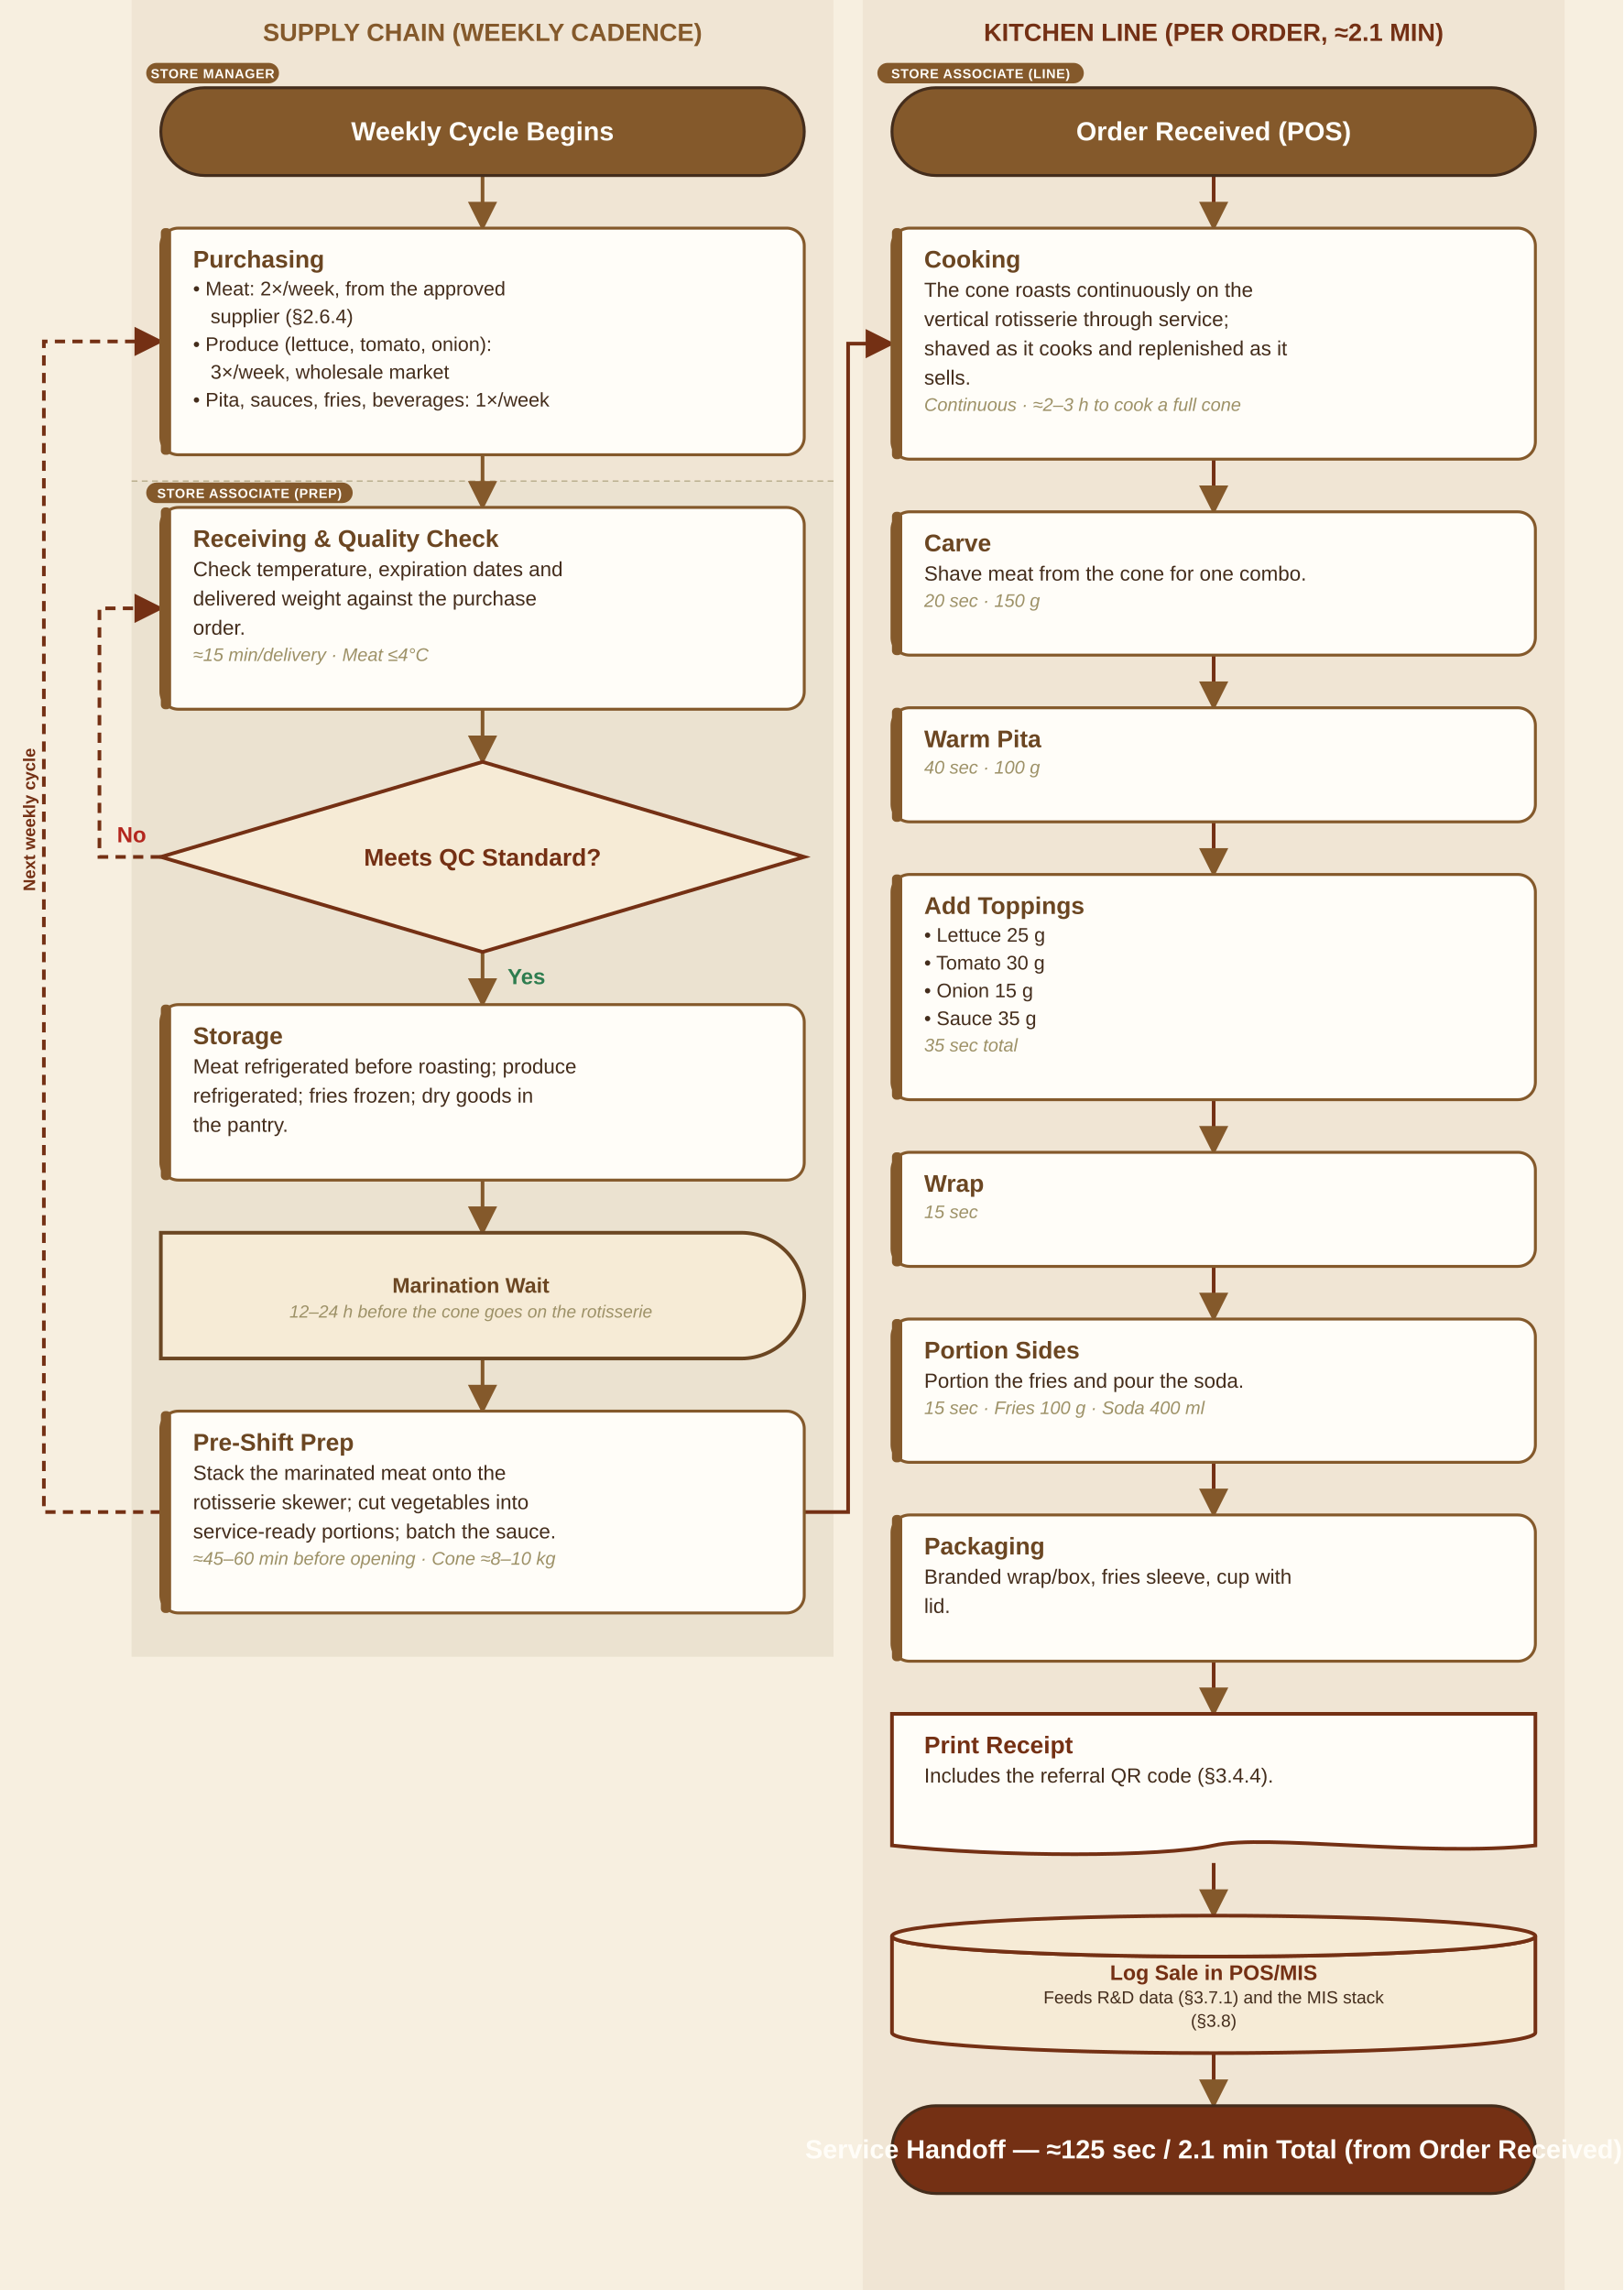
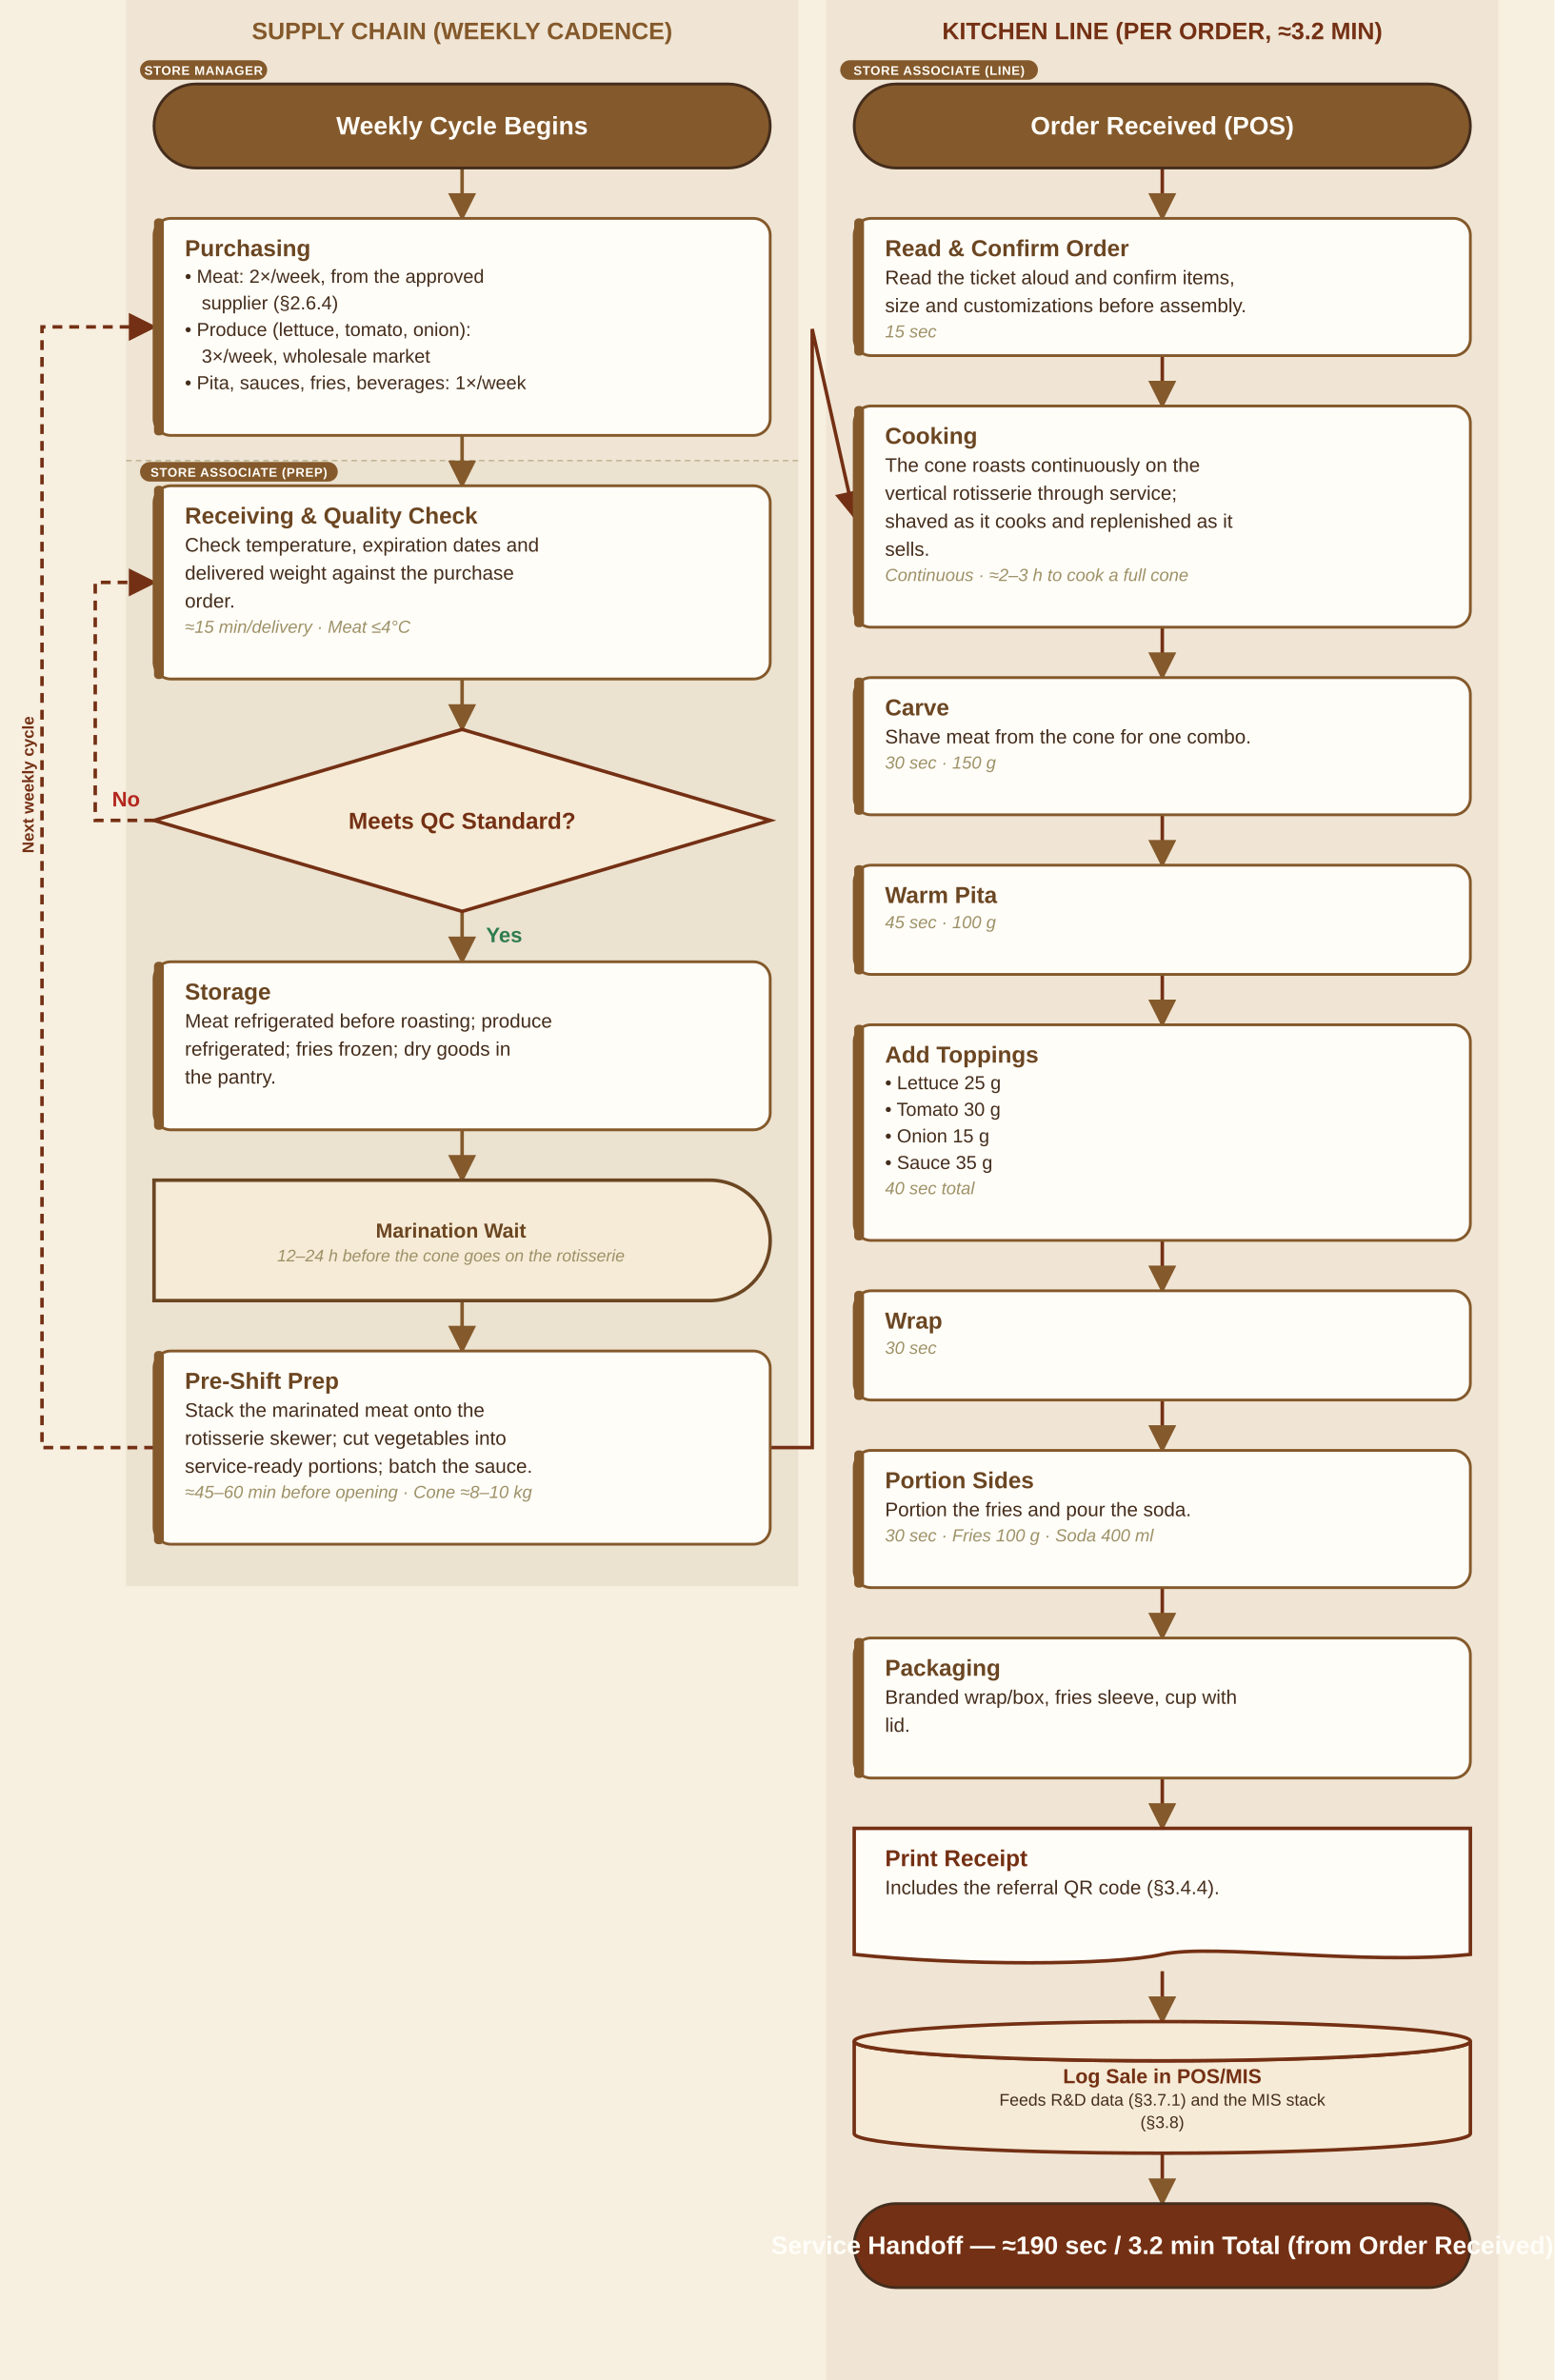
- <svg xmlns="http://www.w3.org/2000/svg" viewBox="0 0 1110 1566" width="1110" height="1566" role="img" aria-label="Production Lab flowchart: Medium Döner Kebab Combo, from purchasing to service, with swimlanes for Store Manager and Store Associates. Kitchen line now opens with an Order Received trigger before Cooking.">
-   <rect x="0" y="0" width="1110" height="1566" fill="#E8D1A7" opacity="0.35" />
+ <svg xmlns="http://www.w3.org/2000/svg" viewBox="0 0 1110 1700" width="1110" height="1700" role="img" aria-label="Production Lab flowchart: Medium Döner Kebab Combo, from purchasing to service, with swimlanes for Store Manager and Store Associates. Kitchen line opens with Order Received, then a Read &amp; Confirm Order step, before Cooking. Assembly (Read &amp; Confirm Order through Portion Sides) now totals ≈190 sec / ≈3.2 min.">
+   <rect x="0" y="0" width="1110" height="1700" fill="#E8D1A7" opacity="0.35" />
  <defs>
    <marker id="arrow" viewBox="0 0 10 10" refX="9" refY="5" markerWidth="8" markerHeight="8" orient="auto-start-reverse">
      <path d="M0,0 L10,5 L0,10 z" fill="#84592B" />
    </marker>
    <marker id="arrow-acento" viewBox="0 0 10 10" refX="9" refY="5" markerWidth="8" markerHeight="8" orient="auto-start-reverse">
      <path d="M0,0 L10,5 L0,10 z" fill="#743014" />
    </marker>
  </defs>
  <rect x="90" y="0" width="480" height="329.0" fill="rgba(132,89,43,0.07)" />
  <rect x="90" y="329.0" width="480" height="804.0" fill="rgba(157,145,103,0.13)" />
  <line x1="90" y1="329.0" x2="570" y2="329.0" stroke="#9D9167" stroke-width="1" stroke-dasharray="4,3" opacity="0.6" />
  <rect x="100" y="43" width="90.8" height="14" rx="7" fill="#84592B" />
  <text x="145.4" y="53.5" text-anchor="middle" font-family="'Raleway', Arial, sans-serif" font-size="9" font-weight="700" letter-spacing="0.4" fill="#FFFDF8">STORE MANAGER</text>
  <rect x="100" y="330" width="141.2" height="14" rx="7" fill="#84592B" />
  <text x="170.6" y="340.5" text-anchor="middle" font-family="'Raleway', Arial, sans-serif" font-size="9" font-weight="700" letter-spacing="0.4" fill="#FFFDF8">STORE ASSOCIATE (PREP)</text>
-   <rect x="590" y="0" width="480" height="1566" fill="rgba(132,89,43,0.07)" />
+   <rect x="590" y="0" width="480" height="1700" fill="rgba(132,89,43,0.07)" />
  <rect x="600" y="43" width="141.2" height="14" rx="7" fill="#84592B" />
  <text x="670.6" y="53.5" text-anchor="middle" font-family="'Raleway', Arial, sans-serif" font-size="9" font-weight="700" letter-spacing="0.4" fill="#FFFDF8">STORE ASSOCIATE (LINE)</text>
  <text x="330.0" y="28" text-anchor="middle" font-family="'Raleway', Arial, sans-serif" font-size="17" font-weight="700" fill="#84592B">SUPPLY CHAIN (WEEKLY CADENCE)</text>
-   <text x="830.0" y="28" text-anchor="middle" font-family="'Raleway', Arial, sans-serif" font-size="17" font-weight="700" fill="#743014">KITCHEN LINE (PER ORDER, ≈2.1 MIN)</text>
+   <text x="830.0" y="28" text-anchor="middle" font-family="'Raleway', Arial, sans-serif" font-size="17" font-weight="700" fill="#743014">KITCHEN LINE (PER ORDER, ≈3.2 MIN)</text>
  <line x1="330.0" y1="120" x2="330.0" y2="156" stroke="#84592B" stroke-width="2.5" marker-end="url(#arrow)" />
  <line x1="330.0" y1="311" x2="330.0" y2="347" stroke="#84592B" stroke-width="2.5" marker-end="url(#arrow)" />
  <line x1="330.0" y1="485" x2="330.0" y2="521" stroke="#84592B" stroke-width="2.5" marker-end="url(#arrow)" />
  <line x1="330.0" y1="651" x2="330.0" y2="687" stroke="#84592B" stroke-width="2.5" marker-end="url(#arrow)" />
  <line x1="330.0" y1="807" x2="330.0" y2="843" stroke="#84592B" stroke-width="2.5" marker-end="url(#arrow)" />
  <line x1="330.0" y1="929" x2="330.0" y2="965" stroke="#84592B" stroke-width="2.5" marker-end="url(#arrow)" />
  <line x1="830.0" y1="120" x2="830.0" y2="156" stroke="#743014" stroke-width="2.5" marker-end="url(#arrow)" />
-   <line x1="830.0" y1="314" x2="830.0" y2="350" stroke="#743014" stroke-width="2.5" marker-end="url(#arrow)" />
+   <line x1="830.0" y1="254" x2="830.0" y2="290" stroke="#743014" stroke-width="2.5" marker-end="url(#arrow)" />
+   <line x1="830.0" y1="582" x2="830.0" y2="618" stroke="#743014" stroke-width="2.5" marker-end="url(#arrow)" />
  <line x1="830.0" y1="448" x2="830.0" y2="484" stroke="#743014" stroke-width="2.5" marker-end="url(#arrow)" />
-   <line x1="830.0" y1="562" x2="830.0" y2="598" stroke="#743014" stroke-width="2.5" marker-end="url(#arrow)" />
-   <line x1="830.0" y1="752" x2="830.0" y2="788" stroke="#743014" stroke-width="2.5" marker-end="url(#arrow)" />
-   <line x1="830.0" y1="866" x2="830.0" y2="902" stroke="#743014" stroke-width="2.5" marker-end="url(#arrow)" />
+   <line x1="830.0" y1="696" x2="830.0" y2="732" stroke="#743014" stroke-width="2.5" marker-end="url(#arrow)" />
+   <line x1="830.0" y1="886" x2="830.0" y2="922" stroke="#743014" stroke-width="2.5" marker-end="url(#arrow)" />
+   <line x1="830.0" y1="1134" x2="830.0" y2="1170" stroke="#743014" stroke-width="2.5" marker-end="url(#arrow)" />
  <line x1="830.0" y1="1000" x2="830.0" y2="1036" stroke="#743014" stroke-width="2.5" marker-end="url(#arrow)" />
-   <line x1="830.0" y1="1136" x2="830.0" y2="1172" stroke="#743014" stroke-width="2.5" marker-end="url(#arrow)" />
-   <line x1="830.0" y1="1274" x2="830.0" y2="1310" stroke="#743014" stroke-width="2.5" marker-end="url(#arrow)" />
-   <line x1="830.0" y1="1404" x2="830.0" y2="1440" stroke="#743014" stroke-width="2.5" marker-end="url(#arrow)" />
+   <line x1="830.0" y1="1270" x2="830.0" y2="1306" stroke="#743014" stroke-width="2.5" marker-end="url(#arrow)" />
+   <line x1="830.0" y1="1408" x2="830.0" y2="1444" stroke="#743014" stroke-width="2.5" marker-end="url(#arrow)" />
+   <line x1="830.0" y1="1538" x2="830.0" y2="1574" stroke="#743014" stroke-width="2.5" marker-end="url(#arrow)" />
  <path d="M110,586.0 L68,586.0 L68,416.0 L110,416.0" fill="none" stroke="#743014" stroke-width="2.5" stroke-dasharray="7,5" marker-end="url(#arrow-acento)" />
  <text x="90" y="576.0" text-anchor="middle" font-family="'Raleway', Arial, sans-serif" font-size="15" font-weight="700" fill="#B3261E">No</text>
  <text x="360.0" y="673" text-anchor="middle" font-family="'Raleway', Arial, sans-serif" font-size="15" font-weight="700" fill="#2E7D4F">Yes</text>
  <path d="M110,1034.0 L30,1034.0 L30,233.5 L110,233.5" fill="none" stroke="#743014" stroke-width="2.5" stroke-dasharray="7,5" marker-end="url(#arrow-acento)" />
  <text x="24" y="560.5" text-anchor="middle" font-family="'Raleway', Arial, sans-serif" font-size="11.5" font-weight="700" fill="#743014" transform="rotate(-90 24 560.5)">Next weekly cycle</text>
-   <path d="M550,1034.0 L580.0,1034.0 L580.0,235.0 L610,235.0" fill="none" stroke="#743014" stroke-width="2.5" marker-end="url(#arrow-acento)" />
+   <path d="M550,1034.0 L580.0,1034.0 L580.0,235.0 L610,369.0" fill="none" stroke="#743014" stroke-width="2.5" marker-end="url(#arrow-acento)" />
  <rect x="110" y="60" width="440" height="60" rx="30.0" ry="30.0" fill="#84592B" stroke="#442D1C" stroke-width="2" />
  <text x="330.0" y="96.0" text-anchor="middle" font-family="'Raleway', Arial, sans-serif" font-size="18" font-weight="700" fill="#FFFDF8">Weekly Cycle Begins</text>
  <rect x="610" y="60" width="440" height="60" rx="30.0" ry="30.0" fill="#84592B" stroke="#442D1C" stroke-width="2" />
  <text x="830.0" y="96.0" text-anchor="middle" font-family="'Raleway', Arial, sans-serif" font-size="18" font-weight="700" fill="#FFFDF8">Order Received (POS)</text>
+   <rect x="610" y="156" width="440" height="98" rx="12" ry="12" fill="#FFFDF8" stroke="#84592B" stroke-width="2" />
+   <rect x="610" y="156" width="7" height="98" rx="3" ry="3" fill="#84592B" />
+   <text x="632" y="183" font-family="'Raleway', Arial, sans-serif" font-size="16.5" font-weight="700" fill="#6B4622">Read &amp; Confirm Order</text>
+   <text x="632" y="203" font-family="'Raleway', Arial, sans-serif" font-size="14" fill="#442D1C">Read the ticket aloud and confirm items,</text>
+   <text x="632" y="223" font-family="'Raleway', Arial, sans-serif" font-size="14" fill="#442D1C">size and customizations before assembly.</text>
+   <text x="632" y="241" font-family="'Raleway', Arial, sans-serif" font-size="12.5" font-style="italic" fill="#9D9167">15 sec</text>
  <rect x="110" y="156" width="440" height="155" rx="12" ry="12" fill="#FFFDF8" stroke="#84592B" stroke-width="2" />
  <rect x="110" y="156" width="7" height="155" rx="3" ry="3" fill="#84592B" />
  <text x="132" y="183" font-family="'Raleway', Arial, sans-serif" font-size="16.5" font-weight="700" fill="#6B4622">Purchasing</text>
  <text x="132" y="202" font-family="'Raleway', Arial, sans-serif" font-size="13.5" fill="#442D1C">• Meat: 2×/week, from the approved</text>
  <text x="144" y="221" font-family="'Raleway', Arial, sans-serif" font-size="13.5" fill="#442D1C">supplier (§2.6.4)</text>
  <text x="132" y="240" font-family="'Raleway', Arial, sans-serif" font-size="13.5" fill="#442D1C">• Produce (lettuce, tomato, onion):</text>
  <text x="144" y="259" font-family="'Raleway', Arial, sans-serif" font-size="13.5" fill="#442D1C">3×/week, wholesale market</text>
  <text x="132" y="278" font-family="'Raleway', Arial, sans-serif" font-size="13.5" fill="#442D1C">• Pita, sauces, fries, beverages: 1×/week</text>
  <rect x="110" y="347" width="440" height="138" rx="12" ry="12" fill="#FFFDF8" stroke="#84592B" stroke-width="2" />
  <rect x="110" y="347" width="7" height="138" rx="3" ry="3" fill="#84592B" />
  <text x="132" y="374" font-family="'Raleway', Arial, sans-serif" font-size="16.5" font-weight="700" fill="#6B4622">Receiving &amp; Quality Check</text>
  <text x="132" y="394" font-family="'Raleway', Arial, sans-serif" font-size="14" fill="#442D1C">Check temperature, expiration dates and</text>
  <text x="132" y="414" font-family="'Raleway', Arial, sans-serif" font-size="14" fill="#442D1C">delivered weight against the purchase</text>
  <text x="132" y="434" font-family="'Raleway', Arial, sans-serif" font-size="14" fill="#442D1C">order.</text>
  <text x="132" y="452" font-family="'Raleway', Arial, sans-serif" font-size="12.5" font-style="italic" fill="#9D9167">≈15 min/delivery · Meat ≤4°C</text>
  <polygon points="330.0,521 550,586.0 330.0,651 110,586.0" fill="#F6EBD6" stroke="#743014" stroke-width="2.5" />
  <text x="330.0" y="592.0" text-anchor="middle" font-family="'Raleway', Arial, sans-serif" font-size="16.5" font-weight="700" fill="#743014">Meets QC Standard?</text>
  <rect x="110" y="687" width="440" height="120" rx="12" ry="12" fill="#FFFDF8" stroke="#84592B" stroke-width="2" />
  <rect x="110" y="687" width="7" height="120" rx="3" ry="3" fill="#84592B" />
  <text x="132" y="714" font-family="'Raleway', Arial, sans-serif" font-size="16.5" font-weight="700" fill="#6B4622">Storage</text>
  <text x="132" y="734" font-family="'Raleway', Arial, sans-serif" font-size="14" fill="#442D1C">Meat refrigerated before roasting; produce</text>
  <text x="132" y="754" font-family="'Raleway', Arial, sans-serif" font-size="14" fill="#442D1C">refrigerated; fries frozen; dry goods in</text>
  <text x="132" y="774" font-family="'Raleway', Arial, sans-serif" font-size="14" fill="#442D1C">the pantry.</text>
  <path d="M110,843 L507.0,843 A43.0,43.0 0 0 1 507.0,929 L110,929 Z" fill="#F6EBD6" stroke="#6B4622" stroke-width="2.5" stroke-dasharray="1,0" />
  <text x="322.0" y="884.0" text-anchor="middle" font-family="'Raleway', Arial, sans-serif" font-size="14.5" font-weight="700" fill="#6B4622">Marination Wait</text>
  <text x="322.0" y="901.0" text-anchor="middle" font-family="'Raleway', Arial, sans-serif" font-size="12" font-style="italic" fill="#9D9167">12–24 h before the cone goes on the rotisserie</text>
  <rect x="110" y="965" width="440" height="138" rx="12" ry="12" fill="#FFFDF8" stroke="#84592B" stroke-width="2" />
  <rect x="110" y="965" width="7" height="138" rx="3" ry="3" fill="#84592B" />
  <text x="132" y="992" font-family="'Raleway', Arial, sans-serif" font-size="16.5" font-weight="700" fill="#6B4622">Pre-Shift Prep</text>
  <text x="132" y="1012" font-family="'Raleway', Arial, sans-serif" font-size="14" fill="#442D1C">Stack the marinated meat onto the</text>
  <text x="132" y="1032" font-family="'Raleway', Arial, sans-serif" font-size="14" fill="#442D1C">rotisserie skewer; cut vegetables into</text>
  <text x="132" y="1052" font-family="'Raleway', Arial, sans-serif" font-size="14" fill="#442D1C">service-ready portions; batch the sauce.</text>
  <text x="132" y="1070" font-family="'Raleway', Arial, sans-serif" font-size="12.5" font-style="italic" fill="#9D9167">≈45–60 min before opening · Cone ≈8–10 kg</text>
-   <rect x="610" y="156" width="440" height="158" rx="12" ry="12" fill="#FFFDF8" stroke="#84592B" stroke-width="2" />
-   <rect x="610" y="156" width="7" height="158" rx="3" ry="3" fill="#84592B" />
-   <text x="632" y="183" font-family="'Raleway', Arial, sans-serif" font-size="16.5" font-weight="700" fill="#6B4622">Cooking</text>
-   <text x="632" y="203" font-family="'Raleway', Arial, sans-serif" font-size="14" fill="#442D1C">The cone roasts continuously on the</text>
-   <text x="632" y="223" font-family="'Raleway', Arial, sans-serif" font-size="14" fill="#442D1C">vertical rotisserie through service;</text>
-   <text x="632" y="243" font-family="'Raleway', Arial, sans-serif" font-size="14" fill="#442D1C">shaved as it cooks and replenished as it</text>
-   <text x="632" y="263" font-family="'Raleway', Arial, sans-serif" font-size="14" fill="#442D1C">sells.</text>
-   <text x="632" y="281" font-family="'Raleway', Arial, sans-serif" font-size="12.5" font-style="italic" fill="#9D9167">Continuous · ≈2–3 h to cook a full cone</text>
-   <rect x="610" y="350" width="440" height="98" rx="12" ry="12" fill="#FFFDF8" stroke="#84592B" stroke-width="2" />
-   <rect x="610" y="350" width="7" height="98" rx="3" ry="3" fill="#84592B" />
-   <text x="632" y="377" font-family="'Raleway', Arial, sans-serif" font-size="16.5" font-weight="700" fill="#6B4622">Carve</text>
-   <text x="632" y="397" font-family="'Raleway', Arial, sans-serif" font-size="14" fill="#442D1C">Shave meat from the cone for one combo.</text>
-   <text x="632" y="415" font-family="'Raleway', Arial, sans-serif" font-size="12.5" font-style="italic" fill="#9D9167">20 sec · 150 g</text>
-   <rect x="610" y="484" width="440" height="78" rx="12" ry="12" fill="#FFFDF8" stroke="#84592B" stroke-width="2" />
-   <rect x="610" y="484" width="7" height="78" rx="3" ry="3" fill="#84592B" />
-   <text x="632" y="511" font-family="'Raleway', Arial, sans-serif" font-size="16.5" font-weight="700" fill="#6B4622">Warm Pita</text>
-   <text x="632" y="529" font-family="'Raleway', Arial, sans-serif" font-size="12.5" font-style="italic" fill="#9D9167">40 sec · 100 g</text>
-   <rect x="610" y="598" width="440" height="154" rx="12" ry="12" fill="#FFFDF8" stroke="#84592B" stroke-width="2" />
-   <rect x="610" y="598" width="7" height="154" rx="3" ry="3" fill="#84592B" />
-   <text x="632" y="625" font-family="'Raleway', Arial, sans-serif" font-size="16.5" font-weight="700" fill="#6B4622">Add Toppings</text>
-   <text x="632" y="644" font-family="'Raleway', Arial, sans-serif" font-size="13.5" fill="#442D1C">• Lettuce 25 g</text>
-   <text x="632" y="663" font-family="'Raleway', Arial, sans-serif" font-size="13.5" fill="#442D1C">• Tomato 30 g</text>
-   <text x="632" y="682" font-family="'Raleway', Arial, sans-serif" font-size="13.5" fill="#442D1C">• Onion 15 g</text>
-   <text x="632" y="701" font-family="'Raleway', Arial, sans-serif" font-size="13.5" fill="#442D1C">• Sauce 35 g</text>
-   <text x="632" y="719" font-family="'Raleway', Arial, sans-serif" font-size="12.5" font-style="italic" fill="#9D9167">35 sec total</text>
-   <rect x="610" y="788" width="440" height="78" rx="12" ry="12" fill="#FFFDF8" stroke="#84592B" stroke-width="2" />
-   <rect x="610" y="788" width="7" height="78" rx="3" ry="3" fill="#84592B" />
-   <text x="632" y="815" font-family="'Raleway', Arial, sans-serif" font-size="16.5" font-weight="700" fill="#6B4622">Wrap</text>
-   <text x="632" y="833" font-family="'Raleway', Arial, sans-serif" font-size="12.5" font-style="italic" fill="#9D9167">15 sec</text>
-   <rect x="610" y="902" width="440" height="98" rx="12" ry="12" fill="#FFFDF8" stroke="#84592B" stroke-width="2" />
-   <rect x="610" y="902" width="7" height="98" rx="3" ry="3" fill="#84592B" />
-   <text x="632" y="929" font-family="'Raleway', Arial, sans-serif" font-size="16.5" font-weight="700" fill="#6B4622">Portion Sides</text>
-   <text x="632" y="949" font-family="'Raleway', Arial, sans-serif" font-size="14" fill="#442D1C">Portion the fries and pour the soda.</text>
-   <text x="632" y="967" font-family="'Raleway', Arial, sans-serif" font-size="12.5" font-style="italic" fill="#9D9167">15 sec · Fries 100 g · Soda 400 ml</text>
-   <rect x="610" y="1036" width="440" height="100" rx="12" ry="12" fill="#FFFDF8" stroke="#84592B" stroke-width="2" />
-   <rect x="610" y="1036" width="7" height="100" rx="3" ry="3" fill="#84592B" />
-   <text x="632" y="1063" font-family="'Raleway', Arial, sans-serif" font-size="16.5" font-weight="700" fill="#6B4622">Packaging</text>
-   <text x="632" y="1083" font-family="'Raleway', Arial, sans-serif" font-size="14" fill="#442D1C">Branded wrap/box, fries sleeve, cup with</text>
-   <text x="632" y="1103" font-family="'Raleway', Arial, sans-serif" font-size="14" fill="#442D1C">lid.</text>
-   <path d="M610,1172 L1050,1172 L1050,1262 C975.2,1270 865.2,1254 830.0,1262 C794.8,1270 684.8,1270 610,1262 Z" fill="#FFFDF8" stroke="#743014" stroke-width="2.5" />
-   <text x="632" y="1199" font-family="'Raleway', Arial, sans-serif" font-size="16.5" font-weight="700" fill="#743014">Print Receipt</text>
-   <text x="632" y="1219" font-family="'Raleway', Arial, sans-serif" font-size="14" fill="#442D1C">Includes the referral QR code (§3.4.4).</text>
-   <path d="M610,1324 A220.0,14 0 0 0 1050,1324 L1050,1390 A220.0,14 0 0 1 610,1390 Z" fill="#F6EBD6" stroke="#743014" stroke-width="2.5" />
-   <ellipse cx="830.0" cy="1324" rx="220.0" ry="14" fill="#F6EBD6" stroke="#743014" stroke-width="2.5" />
-   <text x="830.0" y="1354" text-anchor="middle" font-family="'Raleway', Arial, sans-serif" font-size="14.5" font-weight="700" fill="#743014">Log Sale in POS/MIS</text>
-   <text x="830.0" y="1370" text-anchor="middle" font-family="'Raleway', Arial, sans-serif" font-size="12" fill="#442D1C">Feeds R&amp;D data (§3.7.1) and the MIS stack</text>
-   <text x="830.0" y="1386" text-anchor="middle" font-family="'Raleway', Arial, sans-serif" font-size="12" fill="#442D1C">(§3.8)</text>
-   <rect x="610" y="1440" width="440" height="60" rx="30.0" ry="30.0" fill="#743014" stroke="#442D1C" stroke-width="2" />
-   <text x="830.0" y="1476.0" text-anchor="middle" font-family="'Raleway', Arial, sans-serif" font-size="18" font-weight="700" fill="#FFFDF8">Service Handoff — ≈125 sec / 2.1 min Total (from Order Received)</text>
+   <rect x="610" y="290" width="440" height="158" rx="12" ry="12" fill="#FFFDF8" stroke="#84592B" stroke-width="2" />
+   <rect x="610" y="290" width="7" height="158" rx="3" ry="3" fill="#84592B" />
+   <text x="632" y="317" font-family="'Raleway', Arial, sans-serif" font-size="16.5" font-weight="700" fill="#6B4622">Cooking</text>
+   <text x="632" y="337" font-family="'Raleway', Arial, sans-serif" font-size="14" fill="#442D1C">The cone roasts continuously on the</text>
+   <text x="632" y="357" font-family="'Raleway', Arial, sans-serif" font-size="14" fill="#442D1C">vertical rotisserie through service;</text>
+   <text x="632" y="377" font-family="'Raleway', Arial, sans-serif" font-size="14" fill="#442D1C">shaved as it cooks and replenished as it</text>
+   <text x="632" y="397" font-family="'Raleway', Arial, sans-serif" font-size="14" fill="#442D1C">sells.</text>
+   <text x="632" y="415" font-family="'Raleway', Arial, sans-serif" font-size="12.5" font-style="italic" fill="#9D9167">Continuous · ≈2–3 h to cook a full cone</text>
+   <rect x="610" y="484" width="440" height="98" rx="12" ry="12" fill="#FFFDF8" stroke="#84592B" stroke-width="2" />
+   <rect x="610" y="484" width="7" height="98" rx="3" ry="3" fill="#84592B" />
+   <text x="632" y="511" font-family="'Raleway', Arial, sans-serif" font-size="16.5" font-weight="700" fill="#6B4622">Carve</text>
+   <text x="632" y="531" font-family="'Raleway', Arial, sans-serif" font-size="14" fill="#442D1C">Shave meat from the cone for one combo.</text>
+   <text x="632" y="549" font-family="'Raleway', Arial, sans-serif" font-size="12.5" font-style="italic" fill="#9D9167">30 sec · 150 g</text>
+   <rect x="610" y="618" width="440" height="78" rx="12" ry="12" fill="#FFFDF8" stroke="#84592B" stroke-width="2" />
+   <rect x="610" y="618" width="7" height="78" rx="3" ry="3" fill="#84592B" />
+   <text x="632" y="645" font-family="'Raleway', Arial, sans-serif" font-size="16.5" font-weight="700" fill="#6B4622">Warm Pita</text>
+   <text x="632" y="663" font-family="'Raleway', Arial, sans-serif" font-size="12.5" font-style="italic" fill="#9D9167">45 sec · 100 g</text>
+   <rect x="610" y="732" width="440" height="154" rx="12" ry="12" fill="#FFFDF8" stroke="#84592B" stroke-width="2" />
+   <rect x="610" y="732" width="7" height="154" rx="3" ry="3" fill="#84592B" />
+   <text x="632" y="759" font-family="'Raleway', Arial, sans-serif" font-size="16.5" font-weight="700" fill="#6B4622">Add Toppings</text>
+   <text x="632" y="778" font-family="'Raleway', Arial, sans-serif" font-size="13.5" fill="#442D1C">• Lettuce 25 g</text>
+   <text x="632" y="797" font-family="'Raleway', Arial, sans-serif" font-size="13.5" fill="#442D1C">• Tomato 30 g</text>
+   <text x="632" y="816" font-family="'Raleway', Arial, sans-serif" font-size="13.5" fill="#442D1C">• Onion 15 g</text>
+   <text x="632" y="835" font-family="'Raleway', Arial, sans-serif" font-size="13.5" fill="#442D1C">• Sauce 35 g</text>
+   <text x="632" y="853" font-family="'Raleway', Arial, sans-serif" font-size="12.5" font-style="italic" fill="#9D9167">40 sec total</text>
+   <rect x="610" y="922" width="440" height="78" rx="12" ry="12" fill="#FFFDF8" stroke="#84592B" stroke-width="2" />
+   <rect x="610" y="922" width="7" height="78" rx="3" ry="3" fill="#84592B" />
+   <text x="632" y="949" font-family="'Raleway', Arial, sans-serif" font-size="16.5" font-weight="700" fill="#6B4622">Wrap</text>
+   <text x="632" y="967" font-family="'Raleway', Arial, sans-serif" font-size="12.5" font-style="italic" fill="#9D9167">30 sec</text>
+   <rect x="610" y="1036" width="440" height="98" rx="12" ry="12" fill="#FFFDF8" stroke="#84592B" stroke-width="2" />
+   <rect x="610" y="1036" width="7" height="98" rx="3" ry="3" fill="#84592B" />
+   <text x="632" y="1063" font-family="'Raleway', Arial, sans-serif" font-size="16.5" font-weight="700" fill="#6B4622">Portion Sides</text>
+   <text x="632" y="1083" font-family="'Raleway', Arial, sans-serif" font-size="14" fill="#442D1C">Portion the fries and pour the soda.</text>
+   <text x="632" y="1101" font-family="'Raleway', Arial, sans-serif" font-size="12.5" font-style="italic" fill="#9D9167">30 sec · Fries 100 g · Soda 400 ml</text>
+   <rect x="610" y="1170" width="440" height="100" rx="12" ry="12" fill="#FFFDF8" stroke="#84592B" stroke-width="2" />
+   <rect x="610" y="1170" width="7" height="100" rx="3" ry="3" fill="#84592B" />
+   <text x="632" y="1197" font-family="'Raleway', Arial, sans-serif" font-size="16.5" font-weight="700" fill="#6B4622">Packaging</text>
+   <text x="632" y="1217" font-family="'Raleway', Arial, sans-serif" font-size="14" fill="#442D1C">Branded wrap/box, fries sleeve, cup with</text>
+   <text x="632" y="1237" font-family="'Raleway', Arial, sans-serif" font-size="14" fill="#442D1C">lid.</text>
+   <path d="M610,1306 L1050,1306 L1050,1396 C975.2,1404 865.2,1388 830.0,1396 C794.8,1404 684.8,1404 610,1396 Z" fill="#FFFDF8" stroke="#743014" stroke-width="2.5" />
+   <text x="632" y="1333" font-family="'Raleway', Arial, sans-serif" font-size="16.5" font-weight="700" fill="#743014">Print Receipt</text>
+   <text x="632" y="1353" font-family="'Raleway', Arial, sans-serif" font-size="14" fill="#442D1C">Includes the referral QR code (§3.4.4).</text>
+   <path d="M610,1458 A220.0,14 0 0 0 1050,1458 L1050,1524 A220.0,14 0 0 1 610,1524 Z" fill="#F6EBD6" stroke="#743014" stroke-width="2.5" />
+   <ellipse cx="830.0" cy="1458" rx="220.0" ry="14" fill="#F6EBD6" stroke="#743014" stroke-width="2.5" />
+   <text x="830.0" y="1488" text-anchor="middle" font-family="'Raleway', Arial, sans-serif" font-size="14.5" font-weight="700" fill="#743014">Log Sale in POS/MIS</text>
+   <text x="830.0" y="1504" text-anchor="middle" font-family="'Raleway', Arial, sans-serif" font-size="12" fill="#442D1C">Feeds R&amp;D data (§3.7.1) and the MIS stack</text>
+   <text x="830.0" y="1520" text-anchor="middle" font-family="'Raleway', Arial, sans-serif" font-size="12" fill="#442D1C">(§3.8)</text>
+   <rect x="610" y="1574" width="440" height="60" rx="30.0" ry="30.0" fill="#743014" stroke="#442D1C" stroke-width="2" />
+   <text x="830.0" y="1610" text-anchor="middle" font-family="'Raleway', Arial, sans-serif" font-size="18" font-weight="700" fill="#FFFDF8">Service Handoff — ≈190 sec / 3.2 min Total (from Order Received)</text>
</svg>
